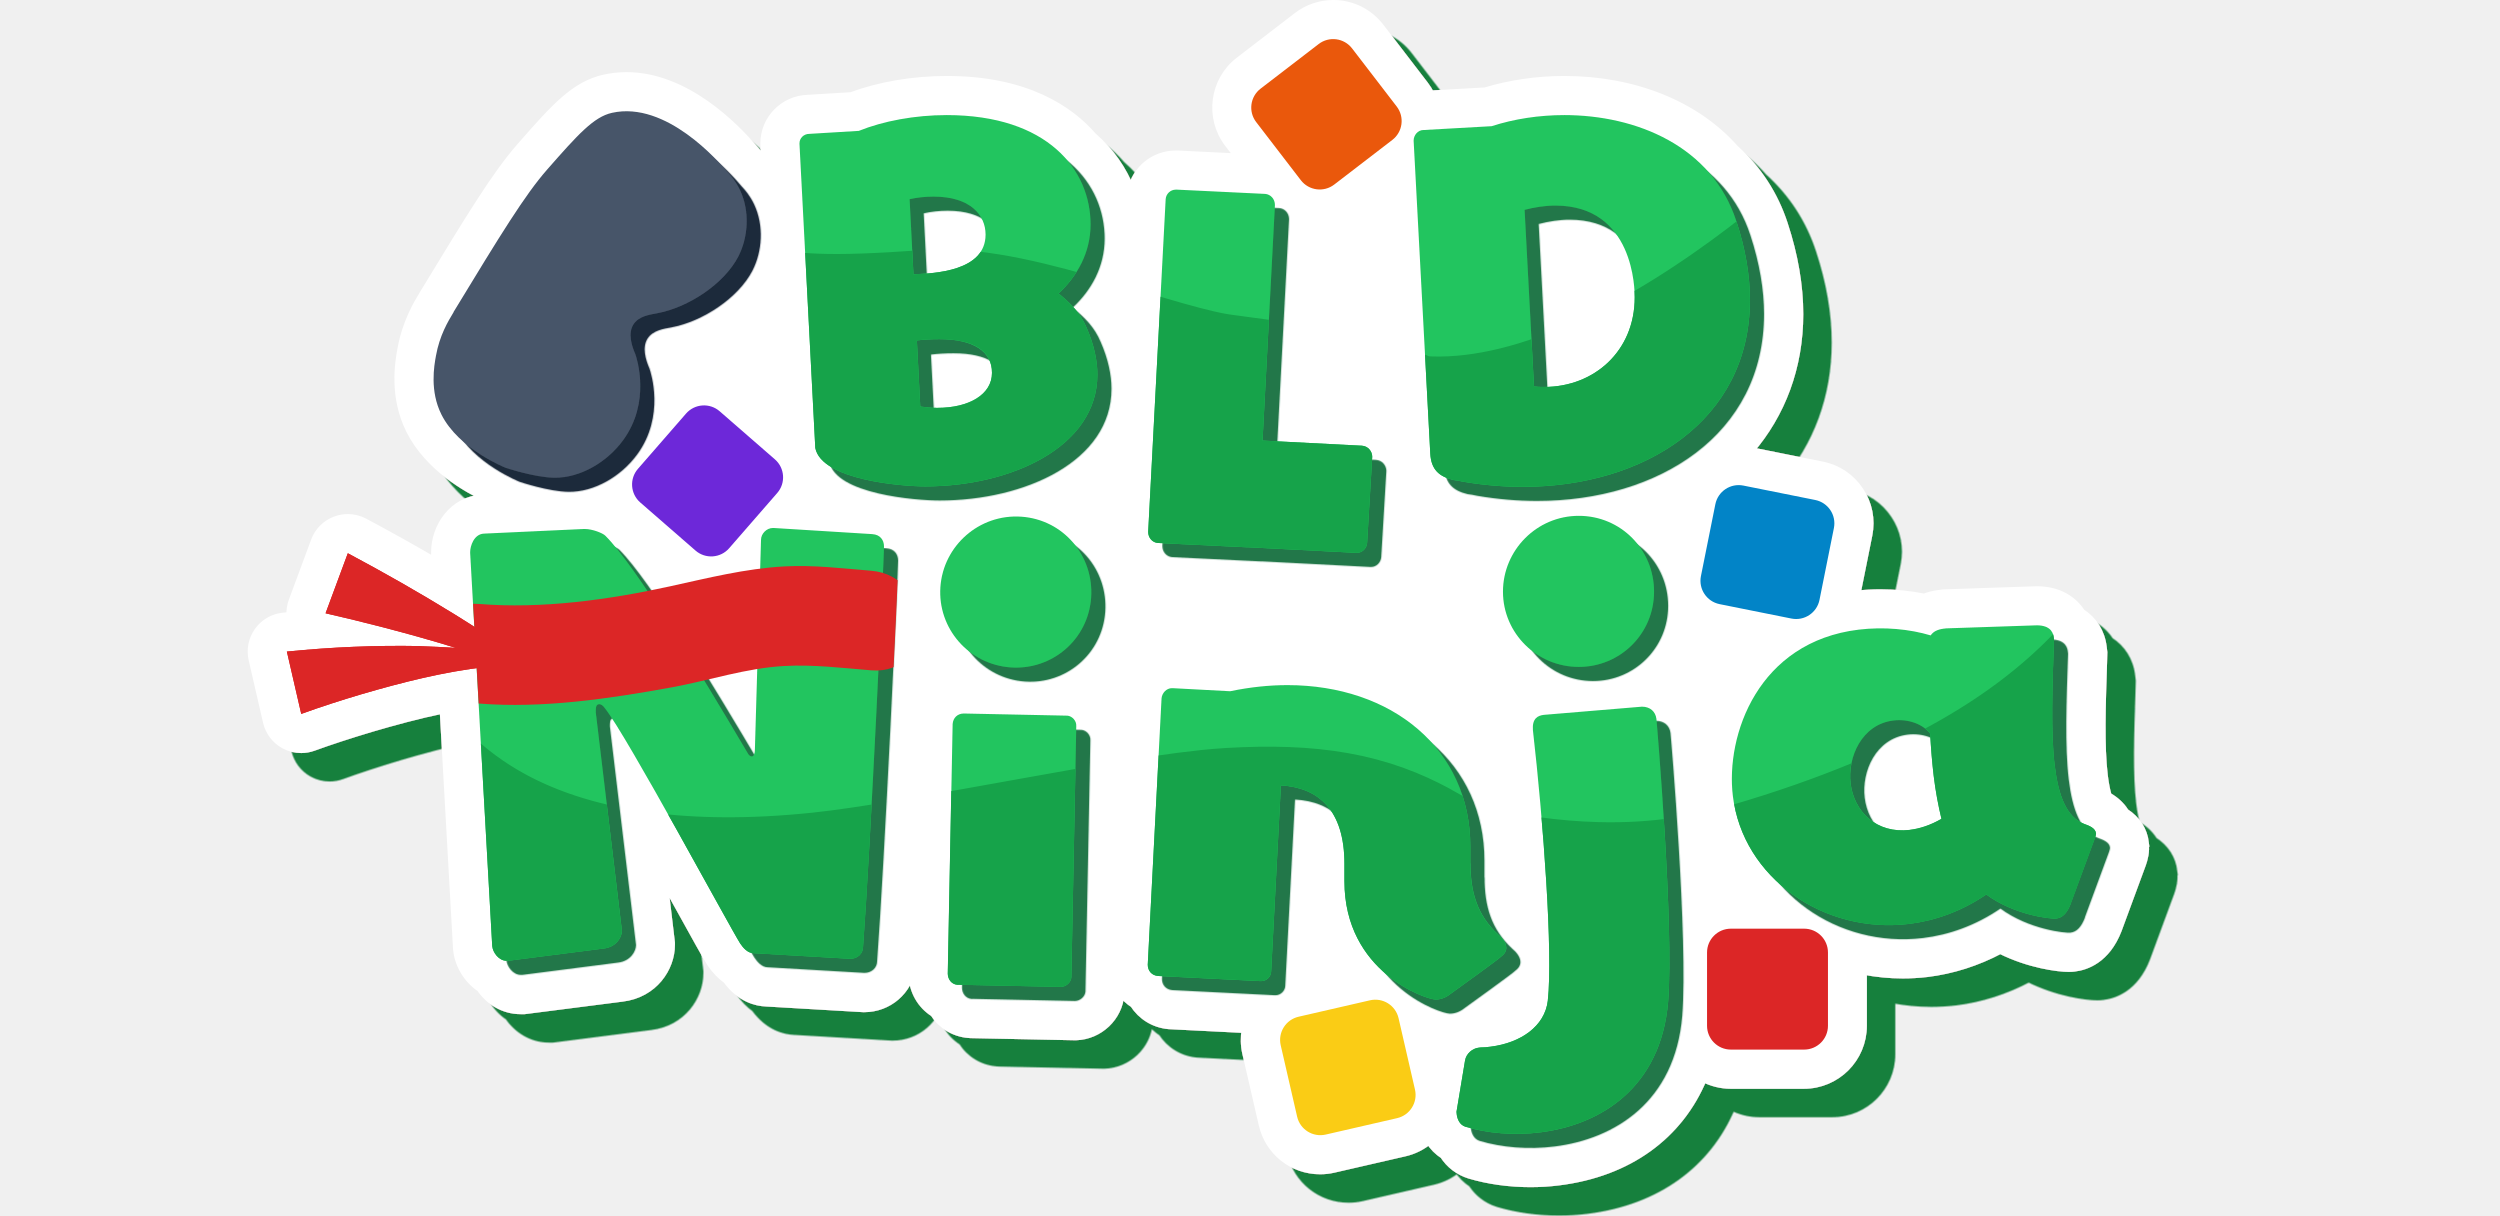
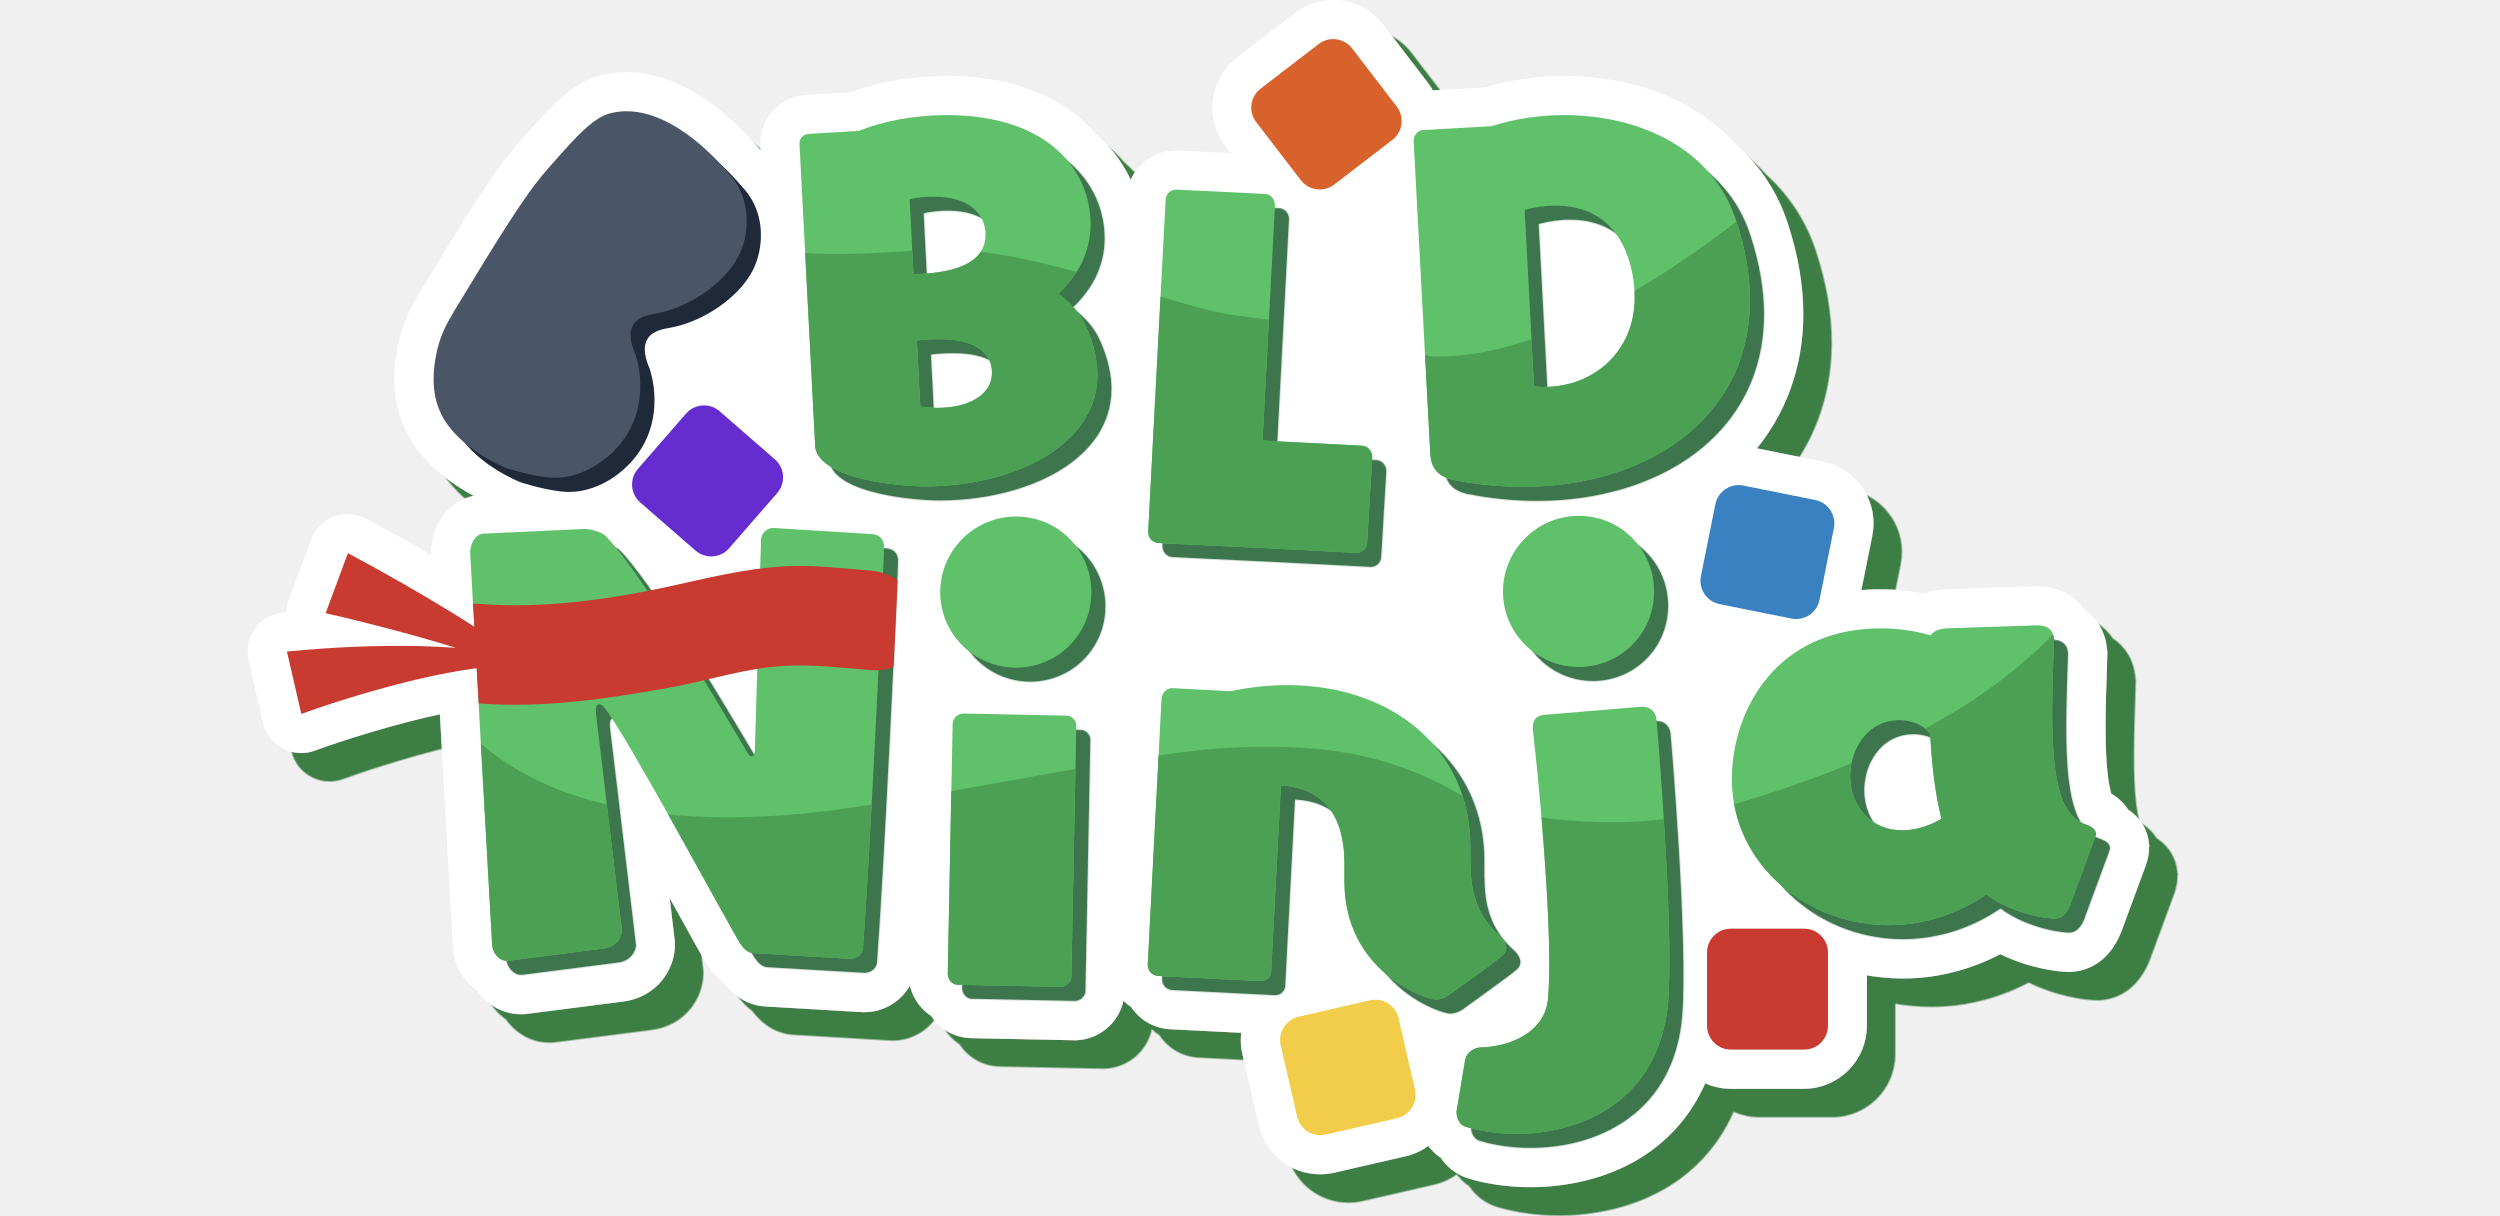
<svg xmlns="http://www.w3.org/2000/svg" id="a" viewBox="0 0 351.47 170.9">
  <defs>
-     <style>.k,.l,.m,.n,.o,.p,.q,.r{stroke-width:0px;}.k,.s,.t{fill:none;}.u{filter:url(#d);}.v{fill:#fff;filter:url(#b);stroke:#fff;}.v,.s,.t{stroke-miterlimit:10;}.l{fill:#475569;filter:url(#g);}.s{stroke-width:54px;}.s,.t{stroke:#16a34a;}.w{clip-path:url(#i);}.x{clip-path:url(#f);}.t{stroke-width:34px;}.m{fill:#facc15;}.n{fill:#22c55e;}.o{fill:#dc2626;}.p{fill:#6d28d9;}.q{fill:#ea580c;}.r{fill:#0284c7;}</style>
+     <style>.s,.t,.u{fill:none;}.s,.v,.w,.x,.y,.z,.aa,.ab,.ac{stroke-width:0px;}.ad{filter:url(#d);}.ae{fill:#fff;filter:url(#b);stroke:#fff;}.ae,.t,.u{stroke-miterlimit:10;}.t{stroke-width:54px;}.t,.u{stroke:#4ca054;}.af{clip-path:url(#h);}.u{stroke-width:34px;}.v{fill:#5ec169;}.w{fill:#4a5567;}.x{fill:#652cd0;}.y{fill:#3981c1;}.z{fill:#20293a;}.aa{fill:#c93a31;}.ab{fill:#d8622b;}.ac{fill:#f2cd49;}</style>
    <filter id="b" filterUnits="userSpaceOnUse">
      <feOffset dx="4" dy="4" />
      <feGaussianBlur result="c" stdDeviation="0" />
-       <feFlood flood-color="#15803d" flood-opacity="1" />
+       <feFlood flood-color="#3c7e44" flood-opacity="1" />
      <feComposite in2="c" operator="in" />
      <feComposite in="SourceGraphic" />
    </filter>
    <filter id="d" filterUnits="userSpaceOnUse">
      <feOffset dx="2" dy="2" />
      <feGaussianBlur result="e" stdDeviation="0" />
-       <feFlood flood-color="#22774a" flood-opacity="1" />
+       <feFlood flood-color="#3c754e" flood-opacity="1" />
      <feComposite in2="e" operator="in" />
      <feComposite in="SourceGraphic" />
    </filter>
-     <clipPath id="f">
-       <path class="k" d="M148.82,41.26c2.58-2.4,4.5-5.7,4.5-9.72,0-7.62-6-15.36-20.22-15.36-4.5,0-8.94.84-12.36,2.22l-6.96.42c-.78,0-1.38.6-1.38,1.32v.12l2.22,42.72c.9,4.5,12.12,5.4,15.48,5.4,12,0,24.18-5.52,24.18-15.72,0-1.98-.48-4.2-1.5-6.54-.9-2.16-2.28-3.48-3.96-4.86ZM127.88,28c1.08-.24,2.22-.36,3.36-.36,5.16,0,7.32,2.58,7.32,5.34,0,5.16-7.2,5.46-10.14,5.58l-.54-10.56ZM131.78,57.34c-.78,0-1.56-.06-2.4-.18l-.48-9.3c.96-.12,2.04-.18,3.18-.18,4.8,0,7.38,1.62,7.38,4.74s-3.24,4.92-7.68,4.92ZM161.42,74.78l2.46-46.8c.06-.72.66-1.32,1.44-1.32h.12l12.42.6c.78.06,1.38.72,1.38,1.56l-1.74,33.12,13.98.72c.84.06,1.44.78,1.44,1.56l-.72,12.12c-.06.72-.66,1.38-1.44,1.38h-.12l-15.12-.78h-.24l-12.48-.6c-.78-.06-1.38-.72-1.38-1.56ZM244.1,31.06c-3.42-10.5-14.04-14.88-24.18-14.88-3.54,0-7.08.54-10.2,1.56l-9.6.54c-.78,0-1.38.72-1.38,1.5l2.34,43.98c.12,2.28,1.26,3.24,3.24,3.72.42.06.9.12,1.38.24,2.82.48,5.64.72,8.4.72,17.04,0,31.92-9.3,31.92-26.28,0-3.36-.6-7.08-1.92-11.1ZM217.1,54.4c-.48,0-.96,0-1.44-.06l-1.32-24.84c1.38-.36,2.88-.6,4.32-.6,11.1,0,11.16,11.88,11.16,12.9,0,7.62-5.76,12.6-12.72,12.6ZM124.29,76.83c0,1.87-1.94,42.92-2.95,56.31,0,.94-.79,1.66-1.8,1.66l-13.61-.79c-.79,0-1.44-.72-1.87-1.37-1.51-2.38-15.91-29.16-19.01-33.05-.29-.43-.58-.58-.79-.58-.36,0-.5.29-.5.86v.29l3.67,30.67v.07c0,.79-.72,2.23-2.52,2.45l-13.47,1.73h-.22c-1.08,0-1.94-1.15-2.02-2.09l-3.1-55.23v-.14c0-.79.5-2.52,1.94-2.59l14.04-.65h.14c1.08,0,2.52.58,2.88.94,4.32,4.32,13.18,19.01,19.95,30.46.22.43.43.58.65.58.29,0,.43-.43.43-1.01l.86-29.45c0-.86.79-1.66,1.66-1.66h.14l13.83.86c1.15.07,1.66.86,1.66,1.73ZM153.39,84.02c-.41,5.82-5.49,10.22-11.31,9.81-5.89-.42-10.29-5.49-9.88-11.31.42-5.89,5.49-10.29,11.38-9.88,5.82.41,10.22,5.49,9.81,11.38ZM151.31,102.09l-.69,35.18v.14c-.06.72-.75,1.32-1.48,1.34l-14.42-.3h-.14c-.79-.07-1.32-.75-1.34-1.55l.68-35.11c.06-.86.68-1.47,1.55-1.48l14.42.3h.14c.72.06,1.32.75,1.27,1.47ZM203.92,139.73c-.72.58-1.44.79-2.09.79-1.3,0-12.82-3.82-12.82-16.63v-2.45c0-7.56-3.67-10.73-8.93-11.02l-1.37,26.14c0,.72-.65,1.37-1.37,1.37h-.14l-14.4-.72c-.86-.07-1.44-.72-1.44-1.58l1.94-37.44c.07-.79.72-1.44,1.44-1.44h.14l8.06.43c2.81-.58,5.47-.86,8.06-.86,14.62,0,25.71,8.93,25.71,22.68v2.38c0,4.03.94,7.27,3.89,10.01.43.36,1.15,1.08,1.15,1.87,0,.43-.22.86-.72,1.22,0,.14-7.13,5.26-7.13,5.26ZM232.87,101.05c.06.5,2.49,29.08,1.65,39.78-1.02,12.1-9.51,17.3-17.94,18.36-3.72.47-7.46.14-10.55-.78-.83-.26-1.15-1.09-1.23-1.73-.03-.21-.05-.43,0-.58l1.16-6.97c.16-1.04,1.09-1.73,1.87-1.83l.29-.04c.51,0,1.01-.05,1.44-.11,4.29-.54,7.62-2.91,8.04-6.45.75-6.77-.63-25.25-2.09-38.05-.13-1.65.69-2.05,1.54-2.15.07,0,12.21-1.02,13.79-1.15,1.16,0,1.9.7,2.03,1.7ZM292.98,115.82c-2.43-.94-3.59-3.92-4.11-8.21-.57-4.72-.32-11.06-.1-17.68l-.04-.36c-.1-.86-.72-1.73-2.59-1.64l-12.5.42-.36.04c-.86.1-1.48.4-1.84.95-2.93-.88-6.53-1.24-10.11-.81-14.15,1.71-18.74,14.81-17.7,23.39,1.39,11.51,12.79,19.42,24.73,17.98,3.65-.44,7.4-1.76,10.89-4.14,3.98,2.93,9.12,3.47,9.84,3.38.93-.11,1.57-.84,2.06-2.13l3.39-9.19c.11-.3.15-.53.14-.67-.09-.72-.92-1.05-1.68-1.32ZM268.49,116.67c-4.65.56-7.85-2.53-8.33-6.54-.44-3.65,1.54-8.31,6.04-8.85,2.07-.25,4.12.52,5.15,1.84.12,2.16.28,4.1.5,5.96.27,2.22.65,4.2,1.09,6.03-1.56.91-3.1,1.39-4.45,1.55Z" />
-     </clipPath>
-     <filter id="g" filterUnits="userSpaceOnUse">
-       <feOffset dx="2" dy="2" />
-       <feGaussianBlur result="h" stdDeviation="0" />
-       <feFlood flood-color="#1e293b" flood-opacity="1" />
-       <feComposite in2="h" operator="in" />
-       <feComposite in="SourceGraphic" />
-     </filter>
-     <clipPath id="i">
-       <path class="k" d="M124.63,77.1l-.35-.02c0-.11,0-.2,0-.25,0-.86-.5-1.66-1.66-1.73l-13.83-.86h-.14c-.86,0-1.66.79-1.66,1.66l-.09,3.22h-18.21c-.57-.71-1.11-1.32-1.58-1.79-.1-.1-.28-.21-.51-.33-.54-.66-1.04-1.22-1.49-1.67-.36-.36-1.8-.94-2.88-.94h-.14l-14.04.65c-1.44.07-1.94,1.8-1.94,2.59v.14l3.1,55.23c.07.94.94,2.09,2.02,2.09.12.92.95,2,2,2h.22l13.47-1.73c1.8-.22,2.52-1.66,2.52-2.45v-.07l-3.32-27.72h2.45c5.39,9.13,14.33,25.68,15.5,27.52.38.57.93,1.2,1.61,1.34.17.29.31.52.39.66.43.65,1.08,1.37,1.87,1.37l13.61.79c1.01,0,1.8-.72,1.8-1.66,1.01-13.39,2.95-54.44,2.95-56.31,0-.86-.5-1.66-1.66-1.73ZM106.04,106.05c-.18-.31-.37-.63-.56-.94h.67v.23c0,.28-.04.52-.11.7Z" />
+     <clipPath id="h">
+       <path class="s" d="M148.82,41.26c2.58-2.4,4.5-5.7,4.5-9.72,0-7.62-6-15.36-20.22-15.36-4.5,0-8.94.84-12.36,2.22l-6.96.42c-.78,0-1.38.6-1.38,1.32v.12l2.22,42.72c.9,4.5,12.12,5.4,15.48,5.4,12,0,24.18-5.52,24.18-15.72,0-1.98-.48-4.2-1.5-6.54-.9-2.16-2.28-3.48-3.96-4.86ZM127.88,28c1.08-.24,2.22-.36,3.36-.36,5.16,0,7.32,2.58,7.32,5.34,0,5.16-7.2,5.46-10.14,5.58l-.54-10.56ZM131.78,57.34c-.78,0-1.56-.06-2.4-.18l-.48-9.3c.96-.12,2.04-.18,3.18-.18,4.8,0,7.38,1.62,7.38,4.74s-3.24,4.92-7.68,4.92ZM161.42,74.78l2.46-46.8c.06-.72.66-1.32,1.44-1.32h.12l12.42.6c.78.06,1.38.72,1.38,1.56l-1.74,33.12,13.98.72c.84.06,1.44.78,1.44,1.56l-.72,12.12c-.06.72-.66,1.38-1.44,1.38h-.12l-15.12-.78h-.24l-12.48-.6c-.78-.06-1.38-.72-1.38-1.56ZM244.1,31.06c-3.42-10.5-14.04-14.88-24.18-14.88-3.54,0-7.08.54-10.2,1.56l-9.6.54c-.78,0-1.38.72-1.38,1.5l2.34,43.98c.12,2.28,1.26,3.24,3.24,3.72.42.06.9.12,1.38.24,2.82.48,5.64.72,8.4.72,17.04,0,31.92-9.3,31.92-26.28,0-3.36-.6-7.08-1.92-11.1ZM217.1,54.4c-.48,0-.96,0-1.44-.06l-1.32-24.84c1.38-.36,2.88-.6,4.32-.6,11.1,0,11.16,11.88,11.16,12.9,0,7.62-5.76,12.6-12.72,12.6ZM124.29,76.83c0,1.87-1.94,42.92-2.95,56.31,0,.94-.79,1.66-1.8,1.66l-13.61-.79c-.79,0-1.44-.72-1.87-1.37-1.51-2.38-15.91-29.16-19.01-33.05-.29-.43-.58-.58-.79-.58-.36,0-.5.29-.5.86v.29l3.67,30.67v.07c0,.79-.72,2.23-2.52,2.45l-13.47,1.73h-.22c-1.08,0-1.94-1.15-2.02-2.09l-3.1-55.23v-.14c0-.79.5-2.52,1.94-2.59l14.04-.65h.14c1.08,0,2.52.58,2.88.94,4.32,4.32,13.18,19.01,19.95,30.46.22.43.43.58.65.58.29,0,.43-.43.43-1.01l.86-29.45c0-.86.79-1.66,1.66-1.66h.14l13.83.86c1.15.07,1.66.86,1.66,1.73ZM153.39,84.02c-.41,5.82-5.49,10.22-11.31,9.81-5.89-.42-10.29-5.49-9.88-11.31.42-5.89,5.49-10.29,11.38-9.88,5.82.41,10.22,5.49,9.81,11.38ZM151.31,102.09l-.69,35.18v.14c-.06.72-.75,1.32-1.48,1.34l-14.42-.3h-.14c-.79-.07-1.32-.75-1.34-1.55l.68-35.11c.06-.86.68-1.47,1.55-1.48l14.42.3h.14c.72.06,1.32.75,1.27,1.47ZM203.92,139.73c-.72.58-1.44.79-2.09.79-1.3,0-12.82-3.82-12.82-16.63v-2.45c0-7.56-3.67-10.73-8.93-11.02l-1.37,26.14c0,.72-.65,1.37-1.37,1.37h-.14l-14.4-.72c-.86-.07-1.44-.72-1.44-1.58l1.94-37.44c.07-.79.72-1.44,1.44-1.44h.14l8.06.43c2.81-.58,5.47-.86,8.06-.86,14.62,0,25.71,8.93,25.71,22.68v2.38c0,4.03.94,7.27,3.89,10.01.43.36,1.15,1.08,1.15,1.87,0,.43-.22.86-.72,1.22,0,.14-7.13,5.26-7.13,5.26ZM232.87,101.05c.06.5,2.49,29.08,1.65,39.78-1.02,12.1-9.51,17.3-17.94,18.36-3.72.47-7.46.14-10.55-.78-.83-.26-1.15-1.09-1.23-1.73-.03-.21-.05-.43,0-.58l1.16-6.97c.16-1.04,1.09-1.73,1.87-1.83l.29-.04c.51,0,1.01-.05,1.44-.11,4.29-.54,7.62-2.91,8.04-6.45.75-6.77-.63-25.25-2.09-38.05-.13-1.65.69-2.05,1.54-2.15.07,0,12.21-1.02,13.79-1.15,1.16,0,1.9.7,2.03,1.7ZM292.98,115.82c-2.43-.94-3.59-3.92-4.11-8.21-.57-4.72-.32-11.06-.1-17.68l-.04-.36c-.1-.86-.72-1.73-2.59-1.64l-12.5.42-.36.04c-.86.1-1.48.4-1.84.95-2.93-.88-6.53-1.24-10.11-.81-14.15,1.71-18.74,14.81-17.7,23.39,1.39,11.51,12.79,19.42,24.73,17.98,3.65-.44,7.4-1.76,10.89-4.14,3.98,2.93,9.12,3.47,9.84,3.38.93-.11,1.57-.84,2.06-2.13l3.39-9.19c.11-.3.15-.53.14-.67-.09-.72-.92-1.05-1.68-1.32ZM268.49,116.67c-4.65.56-7.85-2.53-8.33-6.54-.44-3.65,1.54-8.31,6.04-8.85,2.07-.25,4.12.52,5.15,1.84.12,2.16.28,4.1.5,5.96.27,2.22.65,4.2,1.09,6.03-1.56.91-3.1,1.39-4.45,1.55Z" />
    </clipPath>
  </defs>
-   <path class="v" d="M301.62,118.54c-.22-1.84-1.16-3.31-2.81-4.38-.55-.9-1.35-1.65-2.42-2.26-.2-.65-.4-1.58-.56-2.89-.49-4.08-.3-9.8-.1-15.86l.04-1.44-.09-.74c-.25-2.11-1.36-3.83-3.03-4.89-1.16-1.8-3.24-3.16-6.28-3.16-.15,0-.3,0-.41.01l-12.71.43-.58.07c-.81.1-1.53.28-2.15.53-1.98-.4-4.06-.61-6.14-.61-1.12,0-2.23.06-3.32.18l1.67-8.31c.44-2.19,0-4.42-1.24-6.27-1.24-1.86-3.12-3.13-5.31-3.56l-10.09-2.03h-.01c4.43-5.16,6.94-11.72,6.94-19.2,0-4.01-.73-8.27-2.17-12.64-1.35-4.14-3.67-7.72-6.91-10.64-5.44-6.17-14.17-9.7-24.02-9.7-3.83,0-7.66.56-11.11,1.61l-7.66.43c-.23-.45-.5-.88-.81-1.29l-6.27-8.17c-1.6-2.07-4.01-3.26-6.63-3.26-1.83,0-3.64.61-5.09,1.73l-8.16,6.27c-3.65,2.8-4.34,8.06-1.54,11.71l1.44,1.87-8.53-.42h-.24c-3.09,0-5.65,2.12-6.29,5.04-1.1-2.86-2.89-5.44-5.33-7.55-3.22-3.72-9.36-7.97-20.6-7.97-4.73,0-9.46.81-13.44,2.28l-6.09.37c-3.42.1-6.17,2.9-6.17,6.31v.25l.12,2.38c-.45-.67-.95-1.31-1.51-1.91-2.7-3.17-9.62-10.22-17.93-10.22-1.06,0-2.1.12-3.12.34-4.22.94-7.07,4.18-11.78,9.55-3.51,3.99-7.12,9.94-13.69,20.75-.85,1.4-2.44,4.02-3.13,7.85-.32,1.8-1.17,6.59,1.23,11.38,2.64,5.26,8.15,8.3,10.63,9.45l.06.05-.48.03c-4.19.21-6.69,4.02-6.69,7.58v.29l.05.98c-3.19-1.86-6.46-3.69-9.91-5.53-.73-.39-1.54-.59-2.35-.59-.6,0-1.2.11-1.78.33-1.35.51-2.41,1.58-2.91,2.94l-3.13,8.44c-.25.67-.35,1.37-.3,2.06-.32.03-.63.06-.95.09-1.43.14-2.73.89-3.57,2.06-.84,1.17-1.13,2.64-.81,4.04l2.02,8.77c.32,1.4,1.23,2.59,2.49,3.27.74.4,1.56.6,2.38.6.58,0,1.16-.1,1.71-.3,2.34-.85,5.02-1.73,8.16-2.67,3.07-.9,6.51-1.85,10.1-2.59l1.88,33.57c.16,2.09,1.37,4.29,3.3,5.58,1.22,1.78,3.23,3.12,5.7,3.12h.54l13.74-1.76c4.5-.54,6.92-4.22,6.92-7.49v-.29l-1.04-8.76c.64,1.16,1.26,2.28,1.84,3.32,2.74,4.96,4.09,7.38,4.62,8.22l.06.09c.72,1.08,1.5,1.84,2.25,2.37,1.94,2.65,4.23,3.17,5.57,3.22l13.67.8h.15c3.42,0,6.26-2.49,6.73-5.72l-.02.72v.2c.05,2.32,1.24,4.33,3.04,5.46,1.06,1.68,2.85,2.82,4.94,2.97l.27.02,14.67.3h.12c3.31-.1,6.08-2.72,6.31-5.99l.02-.24c.48.66,1.08,1.23,1.77,1.67,1.07,1.67,2.87,2.83,5,3l10.71.54c-.19,1.08-.18,2.21.08,3.35l2.31,10.03c.88,3.82,4.22,6.48,8.14,6.48.63,0,1.26-.07,1.87-.21l10.04-2.31c1.29-.3,2.44-.89,3.4-1.68.53.82,1.21,1.52,2.02,2.04.85,1.31,2.11,2.29,3.65,2.77,2.64.79,5.61,1.2,8.58,1.2,1.35,0,2.7-.08,4.02-.25,9.8-1.23,16.95-6.48,20.3-14.52,1.15.59,2.45.94,3.84.94h10.29c4.61,0,8.35-3.75,8.35-8.36v-7.69c1.81.35,3.66.54,5.55.54,1.13,0,2.28-.07,3.41-.2,3.55-.43,7.06-1.55,10.29-3.27,4.07,2.04,8.15,2.55,9.65,2.55.33,0,.59-.02.78-.05,1.61-.19,4.53-1.14,6.16-5.37l3.4-9.22c.24-.68.55-1.72.39-2.96Z" />
-   <path class="o" d="M59.08,90.84c1.64.07,3.31.13,4.98.24-3.35-1.04-6.74-1.98-10.14-2.87-2.71-.7-5.46-1.38-8.15-1.99,0,0,3.13-8.44,3.13-8.44,5.12,2.73,10.06,5.54,14.98,8.57,2.44,1.51,4.86,3.07,7.2,4.75.53.4,1.07.81,1.62,1.21,1.6.41,3.15.96,4.63,1.68-1.02-.25-2.04-.38-3.07-.45,1.2,1,2.3,2.1,3.07,3.45-1.69-1.71-3.96-2.59-6.17-3.46-.94.05-1.87.13-2.8.23-5.95.68-11.79,2.16-17.54,3.84-2.86.85-5.76,1.78-8.47,2.77,0,0-2.02-8.77-2.02-8.77,6.32-.63,12.45-.89,18.75-.77Z" />
-   <g class="u">
-     <path class="n" d="M112.4,20.26v-.12c0-.72.6-1.32,1.38-1.32l6.96-.42c3.42-1.38,7.86-2.22,12.36-2.22,14.22,0,20.22,7.74,20.22,15.36,0,4.02-1.92,7.32-4.5,9.72,1.68,1.38,3.06,2.7,3.96,4.86,1.02,2.34,1.5,4.56,1.5,6.54,0,10.2-12.18,15.72-24.18,15.72-3.36,0-14.58-.9-15.48-5.4l-2.22-42.72ZM128.42,38.56c2.94-.12,10.14-.42,10.14-5.58,0-2.76-2.16-5.34-7.32-5.34-1.14,0-2.28.12-3.36.36l.54,10.56ZM129.38,57.16c.84.12,1.62.18,2.4.18,4.44,0,7.68-1.92,7.68-4.92s-2.58-4.74-7.38-4.74c-1.14,0-2.22.06-3.18.18l.48,9.3Z" />
-     <path class="n" d="M190.64,77.72l-15.12-.78h-.24l-12.48-.6c-.78-.06-1.38-.72-1.38-1.56l2.46-46.8c.06-.72.66-1.32,1.44-1.32h.12l12.42.6c.78.06,1.38.72,1.38,1.56l-1.74,33.12,13.98.72c.84.06,1.44.78,1.44,1.56l-.72,12.12c-.06.72-.66,1.38-1.44,1.38h-.12Z" />
-     <path class="n" d="M198.74,19.78c0-.78.6-1.5,1.38-1.5l9.6-.54c3.12-1.02,6.66-1.56,10.2-1.56,10.14,0,20.76,4.38,24.18,14.88,1.32,4.02,1.92,7.74,1.92,11.1,0,16.98-14.88,26.28-31.92,26.28-2.76,0-5.58-.24-8.4-.72-.48-.12-.96-.18-1.38-.24-1.98-.48-3.12-1.44-3.24-3.72l-2.34-43.98ZM215.66,54.34c.48.06.96.06,1.44.06,6.96,0,12.72-4.98,12.72-12.6,0-1.02-.06-12.9-11.16-12.9-1.44,0-2.94.24-4.32.6l1.32,24.84Z" />
-     <path class="n" d="M105.93,134c-.79,0-1.44-.72-1.87-1.37-1.51-2.38-15.91-29.16-19.01-33.05-.29-.43-.58-.58-.79-.58-.36,0-.5.29-.5.86v.29l3.67,30.67v.07c0,.79-.72,2.23-2.52,2.45l-13.47,1.73h-.22c-1.08,0-1.94-1.15-2.02-2.09l-3.1-55.23v-.14c0-.79.5-2.52,1.94-2.59l14.04-.65h.14c1.08,0,2.52.58,2.88.94,4.32,4.32,13.18,19.01,19.95,30.46.22.43.43.58.65.58.29,0,.43-.43.43-1.01l.86-29.45c0-.86.79-1.66,1.66-1.66h.14l13.83.86c1.15.07,1.66.86,1.66,1.73,0,1.87-1.94,42.92-2.95,56.31,0,.94-.79,1.66-1.8,1.66l-13.61-.79Z" />
-     <path class="n" d="M142.09,93.83c-5.89-.42-10.29-5.49-9.88-11.31s5.49-10.29,11.38-9.88,10.22,5.49,9.81,11.38-5.49,10.22-11.31,9.81Z" />
-     <path class="n" d="M134.73,138.45h-.14c-.79-.07-1.32-.75-1.34-1.55l.68-35.11c.06-.86.68-1.47,1.55-1.48l14.42.3h.14c.72.06,1.32.75,1.27,1.47l-.69,35.18v.14c-.06.72-.75,1.32-1.48,1.34l-14.42-.3Z" />
-     <path class="n" d="M206.73,121.37c0,4.03.94,7.27,3.89,10.01.43.36,1.15,1.08,1.15,1.87,0,.43-.22.86-.72,1.22,0,.14-7.13,5.26-7.13,5.26-.72.58-1.44.79-2.09.79-1.3,0-12.82-3.82-12.82-16.63v-2.45c0-7.56-3.67-10.73-8.93-11.02l-1.37,26.14c0,.72-.65,1.37-1.37,1.37h-.14l-14.4-.72c-.86-.07-1.44-.72-1.44-1.58l1.94-37.44c.07-.79.72-1.44,1.44-1.44h.14l8.06.43c2.81-.58,5.47-.86,8.06-.86,14.62,0,25.71,8.93,25.71,22.68v2.38Z" />
-     <path class="n" d="M205.96,149.13c.16-1.04,1.09-1.73,1.87-1.83l.29-.04c.51,0,1.01-.05,1.44-.11,4.29-.54,7.62-2.91,8.04-6.45.75-6.77-.63-25.25-2.09-38.05-.13-1.65.69-2.05,1.54-2.15.07,0,12.21-1.02,13.79-1.15,1.16,0,1.9.7,2.03,1.7.06.5,2.49,29.08,1.65,39.78-1.02,12.1-9.51,17.3-17.94,18.36-3.72.47-7.46.14-10.55-.78-.83-.26-1.15-1.09-1.23-1.73-.03-.21-.05-.43,0-.58l1.16-6.97Z" />
-     <path class="n" d="M221.96,93.76c-5.9,0-10.66-4.75-10.66-10.58s4.75-10.66,10.66-10.66,10.58,4.75,10.58,10.66-4.75,10.58-10.58,10.58Z" />
-     <path class="n" d="M291.14,127c-.5,1.29-1.13,2.02-2.06,2.13-.71.09-5.86-.45-9.84-3.38-3.48,2.38-7.24,3.7-10.89,4.14-11.94,1.44-23.34-6.47-24.73-17.98-1.04-8.58,3.55-21.68,17.7-23.39,3.57-.43,7.17-.07,10.11.81.37-.55.99-.84,1.84-.95l.36-.04,12.5-.42c1.88-.08,2.49.79,2.59,1.64l.04.36c-.22,6.63-.47,12.97.1,17.68.52,4.29,1.68,7.27,4.11,8.21.76.27,1.6.61,1.68,1.32.02.14-.03.37-.14.67l-3.39,9.19ZM271.86,109.09c-.22-1.86-.39-3.8-.5-5.96-1.03-1.33-3.08-2.09-5.15-1.84-4.5.54-6.48,5.21-6.04,8.85.48,4,3.69,7.1,8.33,6.54,1.36-.16,2.9-.64,4.45-1.55-.44-1.83-.82-3.82-1.09-6.03Z" />
+   <path class="ae" d="M301.62,118.54c-.22-1.84-1.16-3.31-2.81-4.38-.55-.9-1.35-1.65-2.42-2.26-.2-.65-.4-1.58-.56-2.89-.49-4.08-.3-9.8-.1-15.86l.04-1.44-.09-.74c-.25-2.11-1.36-3.83-3.03-4.89-1.16-1.8-3.24-3.16-6.28-3.16-.15,0-.3,0-.41.01l-12.71.43-.58.07c-.81.1-1.53.28-2.15.53-1.98-.4-4.06-.61-6.14-.61-1.12,0-2.23.06-3.32.18l1.67-8.31c.44-2.19,0-4.42-1.24-6.27-1.24-1.86-3.12-3.13-5.31-3.56l-10.09-2.03h-.01c4.43-5.16,6.94-11.72,6.94-19.2,0-4.01-.73-8.27-2.17-12.64-1.35-4.14-3.67-7.72-6.91-10.64-5.44-6.17-14.17-9.7-24.02-9.7-3.83,0-7.66.56-11.11,1.61l-7.66.43c-.23-.45-.5-.88-.81-1.29l-6.27-8.17c-1.6-2.07-4.01-3.26-6.63-3.26-1.83,0-3.64.61-5.09,1.73l-8.16,6.27c-3.65,2.8-4.34,8.06-1.54,11.71l1.44,1.87-8.53-.42h-.24c-3.09,0-5.65,2.12-6.29,5.04-1.1-2.86-2.89-5.44-5.33-7.55-3.22-3.72-9.36-7.97-20.6-7.97-4.73,0-9.46.81-13.44,2.28l-6.09.37c-3.42.1-6.17,2.9-6.17,6.31v.25l.12,2.38c-.45-.67-.95-1.31-1.51-1.91-2.7-3.17-9.62-10.22-17.93-10.22-1.06,0-2.1.12-3.12.34-4.22.94-7.07,4.18-11.78,9.55-3.51,3.99-7.12,9.94-13.69,20.75-.85,1.4-2.44,4.02-3.13,7.85-.32,1.8-1.17,6.59,1.23,11.38,2.64,5.26,8.15,8.3,10.63,9.45l.06.05-.48.03c-4.19.21-6.69,4.02-6.69,7.58v.29l.05.98c-3.19-1.86-6.46-3.69-9.91-5.53-.73-.39-1.54-.59-2.35-.59-.6,0-1.2.11-1.78.33-1.35.51-2.41,1.58-2.91,2.94l-3.13,8.44c-.25.67-.35,1.37-.3,2.06-.32.03-.63.06-.95.09-1.43.14-2.73.89-3.57,2.06-.84,1.17-1.13,2.64-.81,4.04l2.02,8.77c.32,1.4,1.23,2.59,2.49,3.27.74.4,1.56.6,2.38.6.58,0,1.16-.1,1.71-.3,2.34-.85,5.02-1.73,8.16-2.67,3.07-.9,6.51-1.85,10.1-2.59l1.88,33.57c.16,2.09,1.37,4.29,3.3,5.58,1.22,1.78,3.23,3.12,5.7,3.12h.54l13.74-1.76c4.5-.54,6.92-4.22,6.92-7.49v-.29l-1.04-8.76c.64,1.16,1.26,2.28,1.84,3.32,2.74,4.96,4.09,7.38,4.62,8.22l.06.09c.72,1.08,1.5,1.84,2.25,2.37,1.94,2.65,4.23,3.17,5.57,3.22l13.67.8h.15c3.42,0,6.26-2.49,6.73-5.72l-.02.72v.2c.05,2.32,1.24,4.33,3.04,5.46,1.06,1.68,2.85,2.82,4.94,2.97l.27.02,14.67.3h.12c3.31-.1,6.08-2.72,6.31-5.99l.02-.24c.48.66,1.08,1.23,1.77,1.67,1.07,1.67,2.87,2.83,5,3l10.71.54c-.19,1.08-.18,2.21.08,3.35l2.31,10.03c.88,3.82,4.22,6.48,8.14,6.48.63,0,1.26-.07,1.87-.21l10.04-2.31c1.29-.3,2.44-.89,3.4-1.68.53.82,1.21,1.52,2.02,2.04.85,1.31,2.11,2.29,3.65,2.77,2.64.79,5.61,1.2,8.58,1.2,1.35,0,2.7-.08,4.02-.25,9.8-1.23,16.95-6.48,20.3-14.52,1.15.59,2.45.94,3.84.94h10.29c4.61,0,8.35-3.75,8.35-8.36v-7.69c1.81.35,3.66.54,5.55.54,1.13,0,2.28-.07,3.41-.2,3.55-.43,7.06-1.55,10.29-3.27,4.07,2.04,8.15,2.55,9.65,2.55.33,0,.59-.02.78-.05,1.61-.19,4.53-1.14,6.16-5.37l3.4-9.22c.24-.68.55-1.72.39-2.96Z" />
+   <g id="f" class="ad">
+     <path class="v" d="M112.4,20.26v-.12c0-.72.6-1.32,1.38-1.32l6.96-.42c3.42-1.38,7.86-2.22,12.36-2.22,14.22,0,20.22,7.74,20.22,15.36,0,4.02-1.92,7.32-4.5,9.72,1.68,1.38,3.06,2.7,3.96,4.86,1.02,2.34,1.5,4.56,1.5,6.54,0,10.2-12.18,15.72-24.18,15.72-3.36,0-14.58-.9-15.48-5.4l-2.22-42.72ZM128.42,38.56c2.94-.12,10.14-.42,10.14-5.58,0-2.76-2.16-5.34-7.32-5.34-1.14,0-2.28.12-3.36.36l.54,10.56ZM129.38,57.16c.84.12,1.62.18,2.4.18,4.44,0,7.68-1.92,7.68-4.92s-2.58-4.74-7.38-4.74c-1.14,0-2.22.06-3.18.18l.48,9.3Z" />
+     <path class="v" d="M190.64,77.72l-15.12-.78h-.24l-12.48-.6c-.78-.06-1.38-.72-1.38-1.56l2.46-46.8c.06-.72.66-1.32,1.44-1.32h.12l12.42.6c.78.06,1.38.72,1.38,1.56l-1.74,33.12,13.98.72c.84.06,1.44.78,1.44,1.56l-.72,12.12c-.06.72-.66,1.38-1.44,1.38h-.12Z" />
+     <path class="v" d="M198.74,19.78c0-.78.6-1.5,1.38-1.5l9.6-.54c3.12-1.02,6.66-1.56,10.2-1.56,10.14,0,20.76,4.38,24.18,14.88,1.32,4.02,1.92,7.74,1.92,11.1,0,16.98-14.88,26.28-31.92,26.28-2.76,0-5.58-.24-8.4-.72-.48-.12-.96-.18-1.38-.24-1.98-.48-3.12-1.44-3.24-3.72l-2.34-43.98ZM215.66,54.34c.48.06.96.06,1.44.06,6.96,0,12.72-4.98,12.72-12.6,0-1.02-.06-12.9-11.16-12.9-1.44,0-2.94.24-4.32.6l1.32,24.84Z" />
+     <path class="v" d="M105.93,134c-.79,0-1.44-.72-1.87-1.37-1.51-2.38-15.91-29.16-19.01-33.05-.29-.43-.58-.58-.79-.58-.36,0-.5.29-.5.86v.29l3.67,30.67v.07c0,.79-.72,2.23-2.52,2.45l-13.47,1.73h-.22c-1.08,0-1.94-1.15-2.02-2.09l-3.1-55.23v-.14c0-.79.5-2.52,1.94-2.59l14.04-.65h.14c1.08,0,2.52.58,2.88.94,4.32,4.32,13.18,19.01,19.95,30.46.22.43.43.58.65.58.29,0,.43-.43.43-1.01l.86-29.45c0-.86.79-1.66,1.66-1.66h.14l13.83.86c1.15.07,1.66.86,1.66,1.73,0,1.87-1.94,42.92-2.95,56.31,0,.94-.79,1.66-1.8,1.66l-13.61-.79Z" />
+     <path class="v" d="M142.09,93.83c-5.89-.42-10.29-5.49-9.88-11.31s5.49-10.29,11.38-9.88,10.22,5.49,9.81,11.38-5.49,10.22-11.31,9.81Z" />
+     <path class="v" d="M134.73,138.45h-.14c-.79-.07-1.32-.75-1.34-1.55l.68-35.11c.06-.86.68-1.47,1.55-1.48l14.42.3h.14c.72.06,1.32.75,1.27,1.47l-.69,35.18v.14c-.06.72-.75,1.32-1.48,1.34l-14.42-.3Z" />
+     <path class="v" d="M206.73,121.37c0,4.03.94,7.27,3.89,10.01.43.36,1.15,1.08,1.15,1.87,0,.43-.22.86-.72,1.22,0,.14-7.13,5.26-7.13,5.26-.72.58-1.44.79-2.09.79-1.3,0-12.82-3.82-12.82-16.63v-2.45c0-7.56-3.67-10.73-8.93-11.02l-1.37,26.14c0,.72-.65,1.37-1.37,1.37h-.14l-14.4-.72c-.86-.07-1.44-.72-1.44-1.58l1.94-37.44c.07-.79.72-1.44,1.44-1.44h.14l8.06.43c2.81-.58,5.47-.86,8.06-.86,14.62,0,25.71,8.93,25.71,22.68v2.38Z" />
+     <path class="v" d="M205.96,149.13c.16-1.04,1.09-1.73,1.87-1.83l.29-.04c.51,0,1.01-.05,1.44-.11,4.29-.54,7.62-2.91,8.04-6.45.75-6.77-.63-25.25-2.09-38.05-.13-1.65.69-2.05,1.54-2.15.07,0,12.21-1.02,13.79-1.15,1.16,0,1.9.7,2.03,1.7.06.5,2.49,29.08,1.65,39.78-1.02,12.1-9.51,17.3-17.94,18.36-3.72.47-7.46.14-10.55-.78-.83-.26-1.15-1.09-1.23-1.73-.03-.21-.05-.43,0-.58l1.16-6.97Z" />
+     <path class="v" d="M221.96,93.76c-5.9,0-10.66-4.75-10.66-10.58s4.75-10.66,10.66-10.66,10.58,4.75,10.58,10.66-4.75,10.58-10.58,10.58Z" />
+     <path class="v" d="M291.14,127c-.5,1.29-1.13,2.02-2.06,2.13-.71.09-5.86-.45-9.84-3.38-3.48,2.38-7.24,3.7-10.89,4.14-11.94,1.44-23.34-6.47-24.73-17.98-1.04-8.58,3.55-21.68,17.7-23.39,3.57-.43,7.17-.07,10.11.81.37-.55.99-.84,1.84-.95l.36-.04,12.5-.42c1.88-.08,2.49.79,2.59,1.64l.04.36c-.22,6.63-.47,12.97.1,17.68.52,4.29,1.68,7.27,4.11,8.21.76.27,1.6.61,1.68,1.32.02.14-.03.37-.14.67l-3.39,9.19ZM271.86,109.09c-.22-1.86-.39-3.8-.5-5.96-1.03-1.33-3.08-2.09-5.15-1.84-4.5.54-6.48,5.21-6.04,8.85.48,4,3.69,7.1,8.33,6.54,1.36-.16,2.9-.64,4.45-1.55-.44-1.83-.82-3.82-1.09-6.03Z" />
  </g>
-   <g class="x">
-     <path class="t" d="M63.98,38.11c40.3,13.41,39,16,67,14,10.58-.76,29.48,7.64,40,9,31,4,19.64,5.72,30,6,37,1,77-44,77-44" />
-     <path class="s" d="M26.98,78.11s2.78,72.07,90,63c15.55-1.62,45.94-8.35,57-9,19.25-1.12,15.69,4.98,30,8,7.72,1.63,15.29,2.52,22.83,2.49,8.06-.03,16.07-1.12,24.17-3.49,58-17,66-43.91,79-61" />
+   <g id="g">
+     <g class="af">
+       <path class="u" d="M63.98,38.11c40.3,13.41,39,16,67,14,10.58-.76,29.48,7.64,40,9,31,4,19.64,5.72,30,6,37,1,77-44,77-44" />
+       <path class="t" d="M26.98,78.11s2.78,72.07,90,63c15.55-1.62,45.94-8.35,57-9,19.25-1.12,15.69,4.98,30,8,7.72,1.63,15.29,2.52,22.83,2.49,8.06-.03,16.07-1.12,24.17-3.49,58-17,66-43.91,79-61" />
+     </g>
  </g>
-   <path class="l" d="M63.76,43.87c6.64-10.92,10.02-16.45,13.17-20.04,4.32-4.92,6.54-7.4,9.12-7.97,7.61-1.69,15,6.87,16.23,8.34.52.54,1.21,1.37,1.75,2.51,1.42,2.99,1.16,6.66-.23,9.35-1.96,3.8-6.94,7.15-11.45,7.99-.95.18-2.56.37-3.31,1.58-.76,1.23-.26,2.93.29,4.19.19.55,2.21,6.68-1.72,12.06-2.27,3.11-6.04,5.32-9.67,5.28-2.77-.03-6.84-1.39-6.84-1.39h0s-6.58-2.58-9.04-7.49c-1.66-3.31-1.03-6.84-.77-8.26.51-2.85,1.69-4.83,2.48-6.13Z" />
-   <rect class="r" x="239.98" y="69.11" width="17" height="17" rx="3.35" ry="3.35" transform="translate(20.11 -47.34) rotate(11.34)" />
-   <rect class="m" x="180.99" y="141.57" width="17" height="17" rx="3.35" ry="3.35" transform="translate(-28.81 46.28) rotate(-12.95)" />
-   <rect class="q" x="177.99" y="7.57" width="17" height="17" rx="3.35" ry="3.35" transform="translate(28.8 116.93) rotate(-37.53)" />
-   <rect class="o" x="239.99" y="130.57" width="17" height="17" rx="3.35" ry="3.35" transform="translate(387.56 -109.43) rotate(90)" />
-   <rect class="p" x="90.98" y="59.11" width="17" height="17" rx="3.35" ry="3.35" transform="translate(215.79 36.97) rotate(131.04)" />
-   <path class="o" d="M59.08,90.84c1.64.07,3.31.13,4.98.24-3.35-1.04-6.74-1.98-10.14-2.87-2.71-.7-5.46-1.38-8.15-1.99,0,0,3.13-8.44,3.13-8.44,5.12,2.73,10.06,5.54,14.98,8.57,2.44,1.51,4.86,3.07,7.2,4.75.53.4,1.07.81,1.62,1.21,1.6.41,3.15.96,4.63,1.68-1.02-.25-2.04-.38-3.07-.45,1.2,1,2.3,2.1,3.07,3.45-1.69-1.71-3.96-2.59-6.17-3.46-.94.05-1.87.13-2.8.23-5.95.68-11.79,2.16-17.54,3.84-2.86.85-5.76,1.78-8.47,2.77,0,0-2.02-8.77-2.02-8.77,6.32-.63,12.45-.89,18.75-.77Z" />
-   <g class="w">
-     <path class="o" d="M67.37,98.91c8.87.72,18.38-.69,27.08-2.28,5.28-.97,10.45-2.71,15.83-3,4.08-.22,8.14.28,12.2.61,8.98.74,8.93-13.27,0-14-4.06-.33-8.12-.83-12.2-.61-5.51.3-10.81,1.65-16.17,2.82-8.52,1.87-17.98,3.18-26.74,2.46s-8.93,13.27,0,14h0Z" />
+   <g id="i">
+     <g id="j">
+       <path id="k" class="z" d="M65.76,45.87c6.64-10.92,10.02-16.45,13.17-20.04,4.32-4.92,6.54-7.4,9.12-7.97,7.61-1.69,15,6.87,16.23,8.34.52.54,1.21,1.37,1.75,2.51,1.42,2.99,1.16,6.66-.23,9.35-1.96,3.8-6.94,7.15-11.45,7.99-.95.18-2.56.37-3.31,1.58-.76,1.23-.26,2.93.29,4.19.19.55,2.21,6.68-1.72,12.06-2.27,3.11-6.04,5.32-9.67,5.28-2.77-.03-6.84-1.39-6.84-1.39h0s-6.58-2.58-9.04-7.49c-1.66-3.31-1.03-6.84-.77-8.26.51-2.85,1.69-4.83,2.48-6.13Z" />
+       <path id="l" class="w" d="M63.76,43.87c6.64-10.92,10.02-16.45,13.17-20.04,4.32-4.92,6.54-7.4,9.12-7.97,7.61-1.69,15,6.87,16.23,8.34.52.54,1.21,1.37,1.75,2.51,1.42,2.99,1.16,6.66-.23,9.35-1.96,3.8-6.94,7.15-11.45,7.99-.95.18-2.56.37-3.31,1.58-.76,1.23-.26,2.93.29,4.19.19.55,2.21,6.68-1.72,12.06-2.27,3.11-6.04,5.32-9.67,5.28-2.77-.03-6.84-1.39-6.84-1.39h0s-6.58-2.58-9.04-7.49c-1.66-3.31-1.03-6.84-.77-8.26.51-2.85,1.69-4.83,2.48-6.13Z" />
+     </g>
+     <rect id="m" class="y" x="239.98" y="69.11" width="17" height="17" rx="3.35" ry="3.35" transform="translate(20.11 -47.34) rotate(11.34)" />
+     <rect id="n" class="ac" x="180.99" y="141.57" width="17" height="17" rx="3.35" ry="3.35" transform="translate(-28.81 46.28) rotate(-12.95)" />
+     <rect id="o" class="ab" x="177.99" y="7.57" width="17" height="17" rx="3.35" ry="3.35" transform="translate(28.8 116.93) rotate(-37.53)" />
+     <rect id="p" class="aa" x="239.99" y="130.57" width="17" height="17" rx="3.35" ry="3.35" transform="translate(387.56 -109.43) rotate(90)" />
+     <rect id="q" class="x" x="90.98" y="59.11" width="17" height="17" rx="3.35" ry="3.35" transform="translate(215.79 36.97) rotate(131.04)" />
  </g>
+   <path id="r" class="aa" d="M122.48,80.23c-4.06-.33-8.12-.83-12.2-.61-5.51.3-10.81,1.65-16.17,2.82-8.52,1.87-17.98,3.18-26.74,2.46-.3-.02-.58-.03-.86-.02l.18,3.24c-.93-.6-1.86-1.2-2.8-1.78-4.92-3.03-9.86-5.84-14.98-8.57,0,0-3.13,8.44-3.13,8.44,2.68.6,5.44,1.29,8.15,1.99,3.39.89,6.78,1.83,10.14,2.87-1.67-.11-3.34-.17-4.98-.24-6.3-.12-12.43.15-18.75.77,0,0,2.02,8.77,2.02,8.77,2.71-.99,5.62-1.92,8.47-2.77,5.31-1.55,10.7-2.93,16.19-3.66l.28,4.95s.05,0,.07,0c8.87.72,18.38-.69,27.08-2.28,5.28-.97,10.45-2.71,15.83-3,4.08-.22,8.14.28,12.2.61,1.22.1,2.27-.08,3.15-.45.25-5.17.45-9.54.56-12.2-.99-.73-2.23-1.22-3.71-1.34Z" />
</svg>
